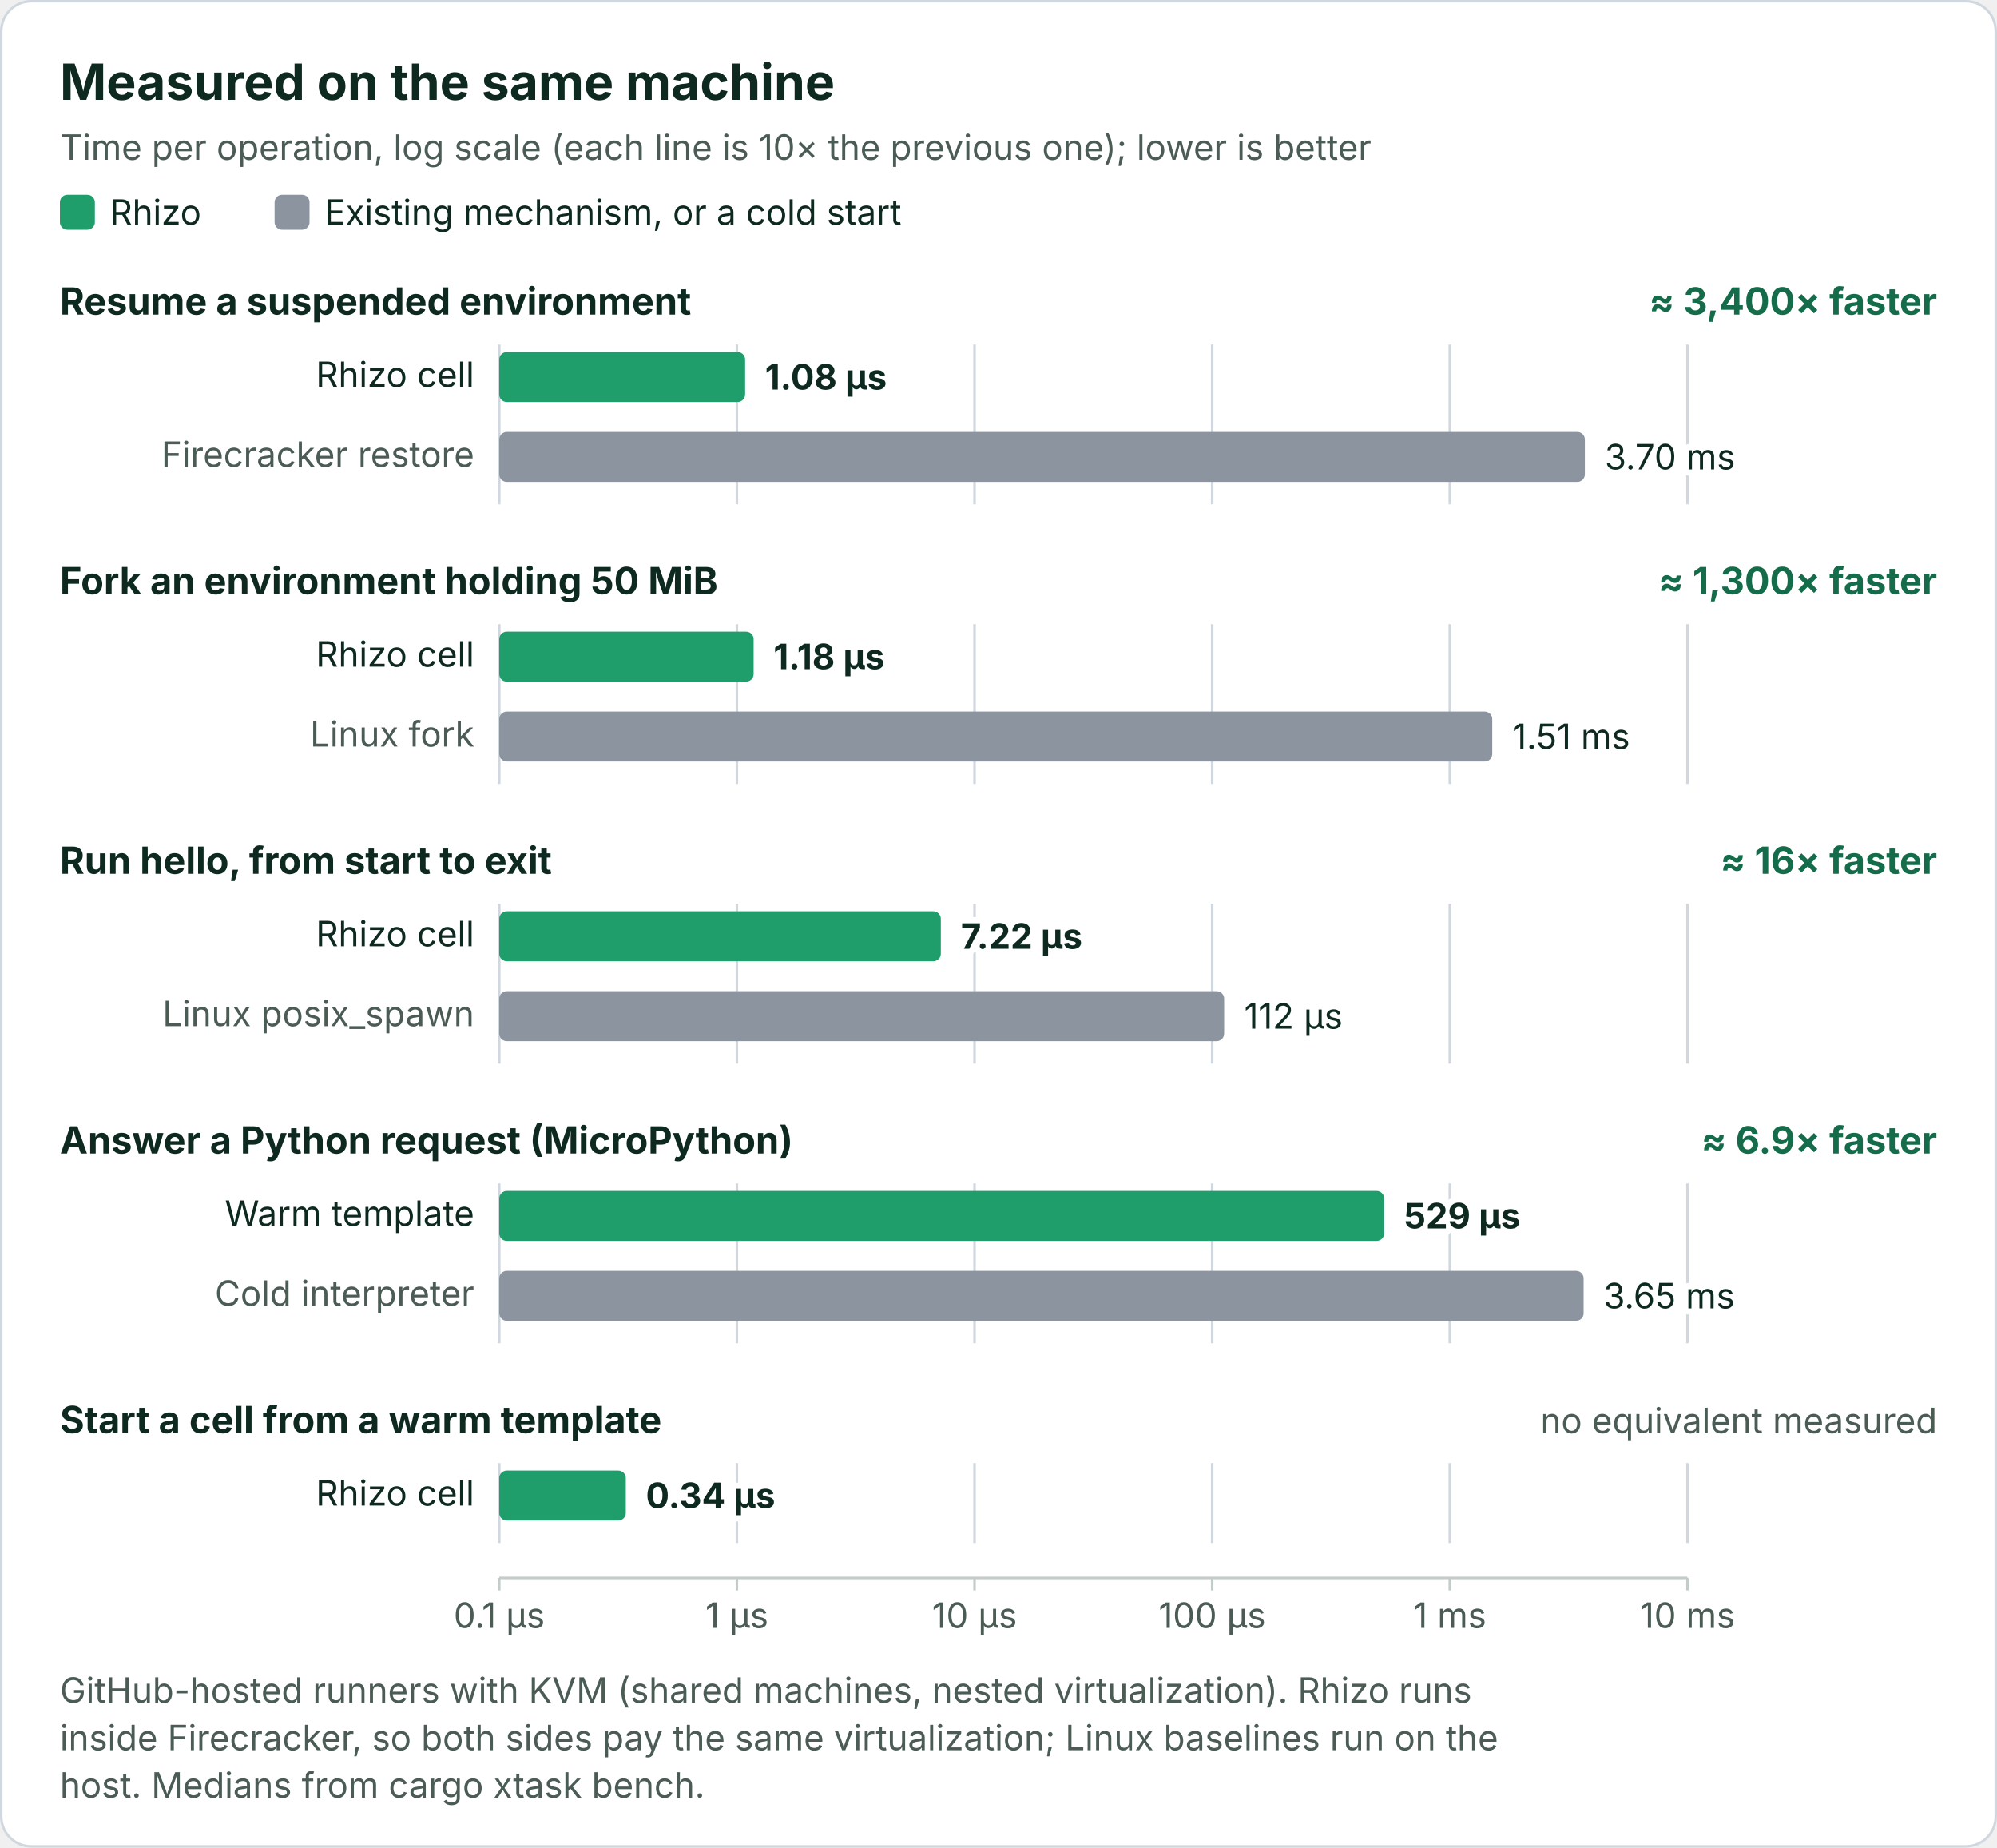
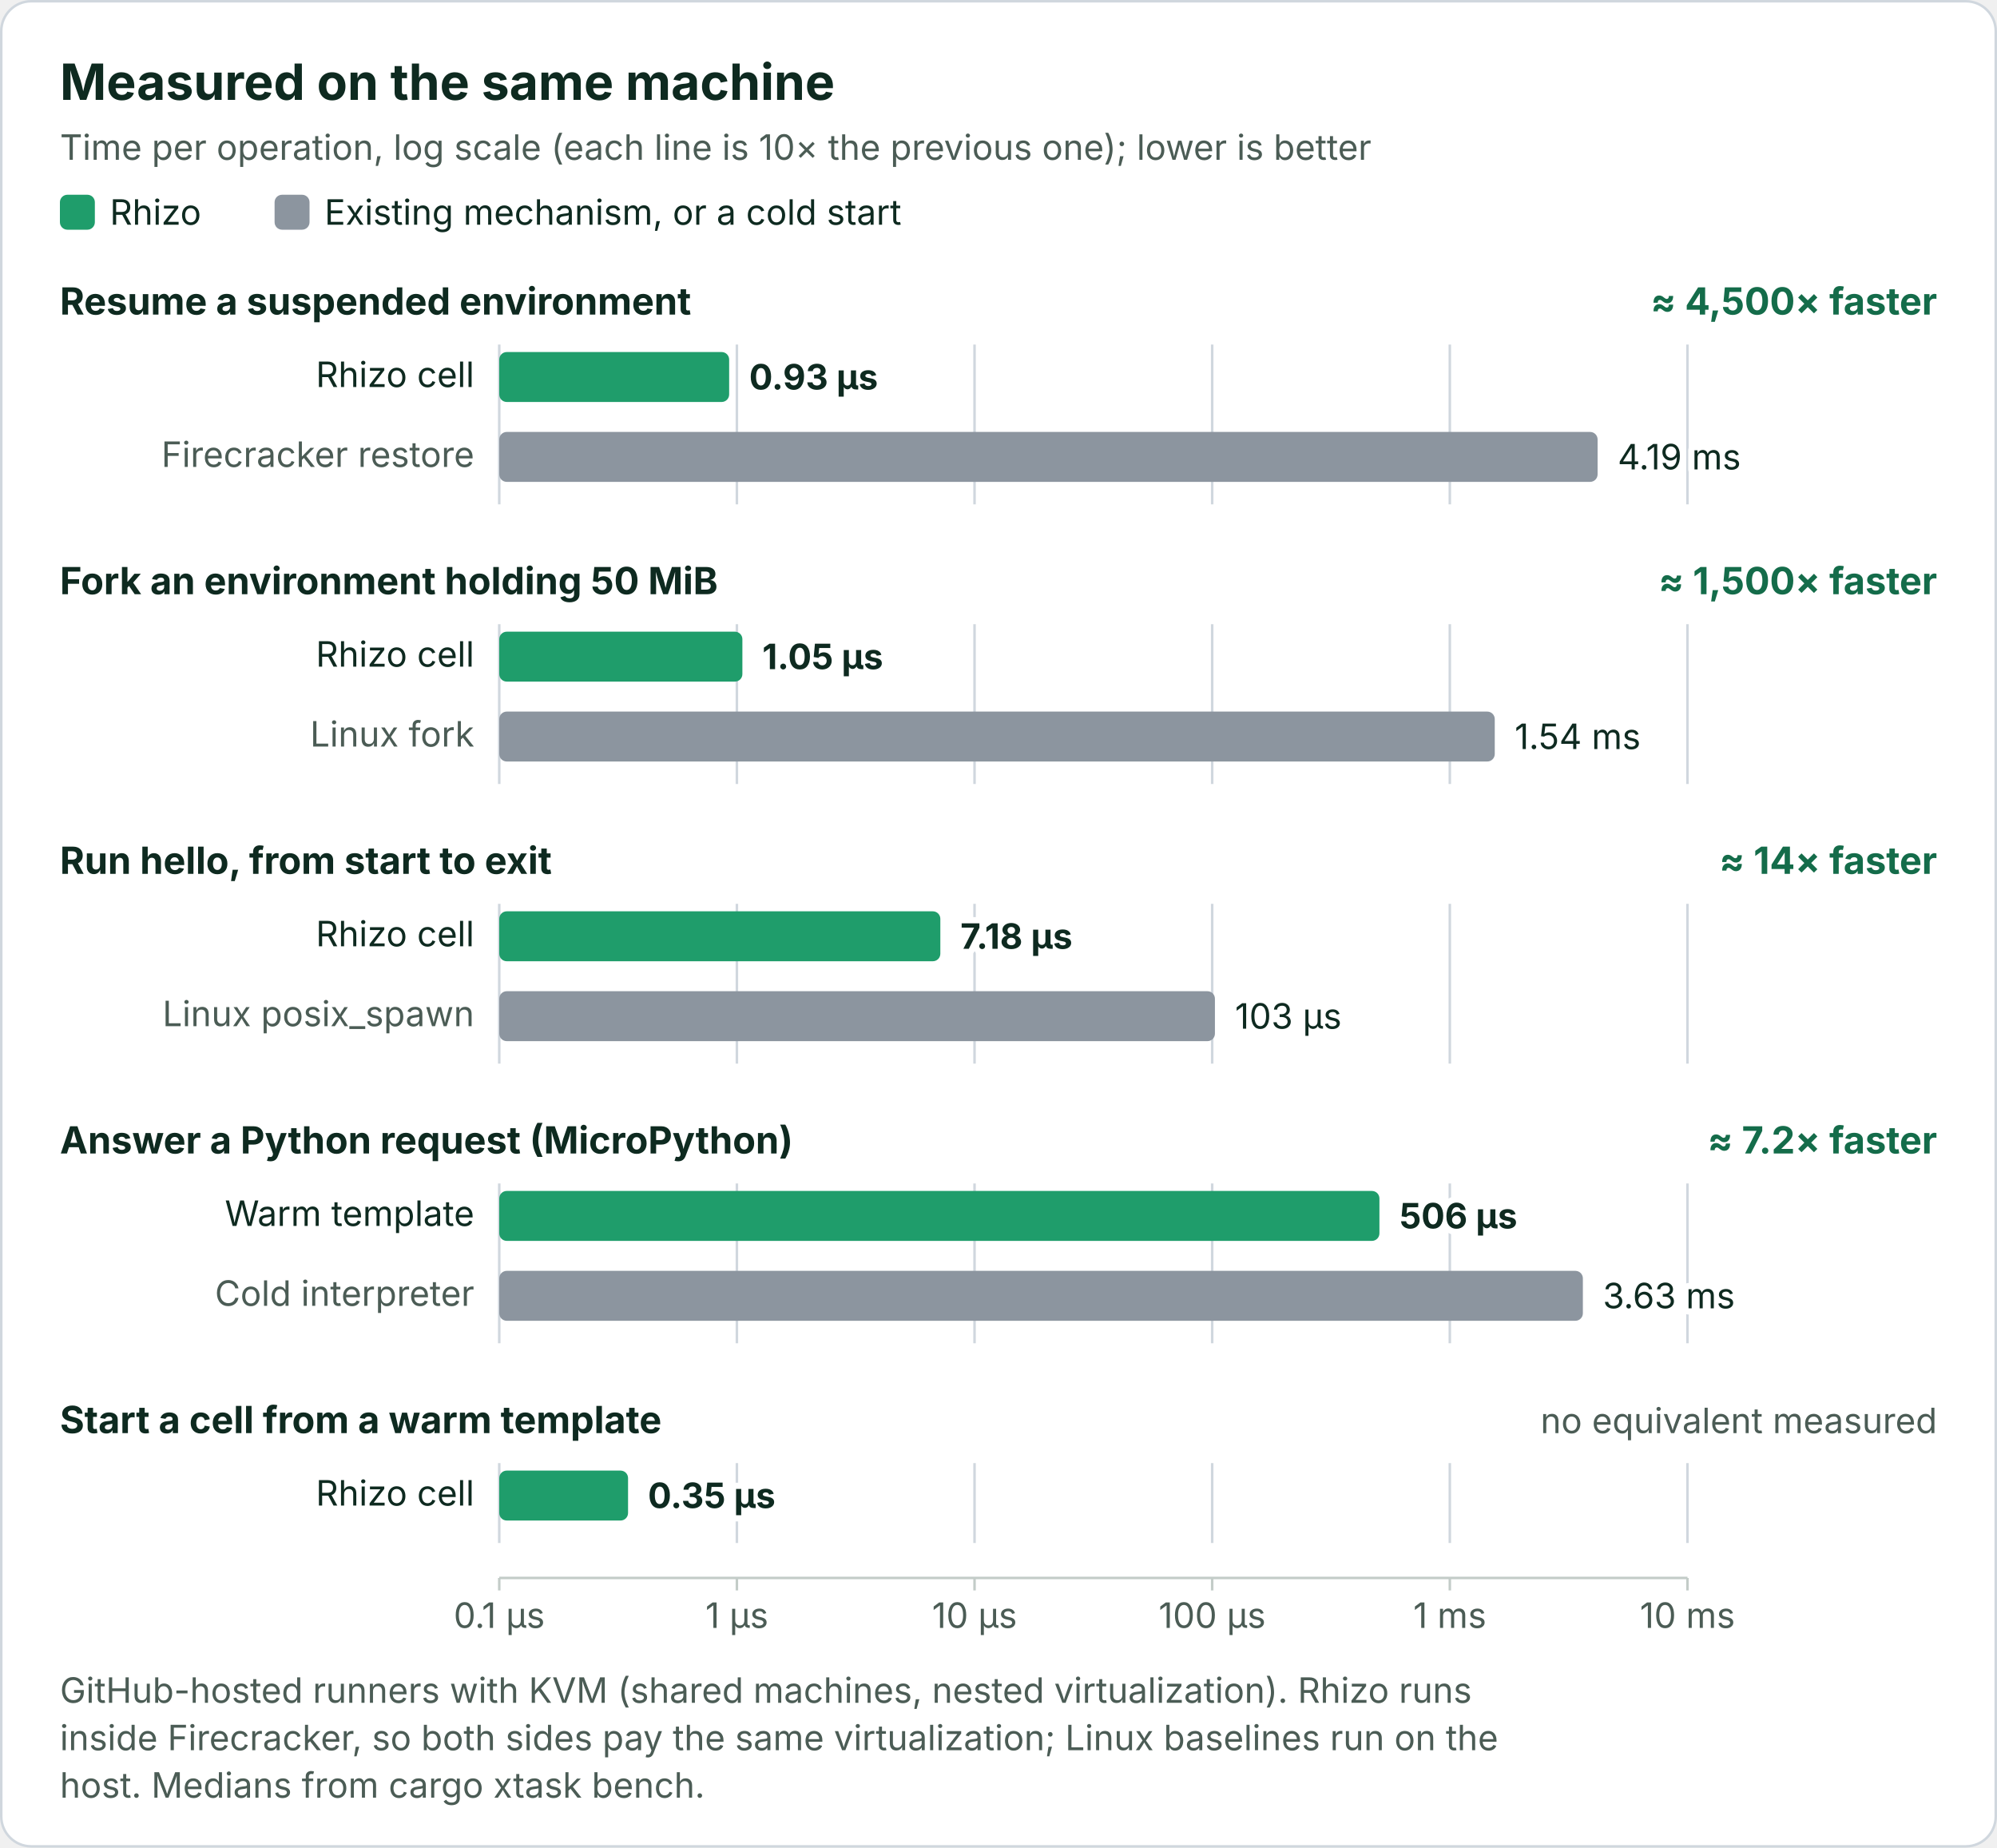
<svg xmlns="http://www.w3.org/2000/svg" viewBox="0 0 800 740" width="800" height="740" role="img" font-family="Inter, -apple-system, Segoe UI, Helvetica, Arial, sans-serif">
  <defs>
    <marker id="a" viewBox="0 0 10 10" refX="9" refY="5" markerWidth="7" markerHeight="7" orient="auto-start-reverse">
      <path d="M0 0L10 5L0 10z" fill="#57706a" />
    </marker>
  </defs>
  <rect class="bg" x="0.5" y="0.5" width="799" height="739" rx="12" fill="#ffffff" stroke="#d0d7de" />
  <text x="24" y="40" font-size="20" fill="#0e2a20" font-weight="700">Measured on the same machine</text>
  <text x="24" y="64" font-size="14" fill="#4b5c55">Time per operation, log scale (each line is 10× the previous one); lower is better</text>
  <rect x="24" y="78" width="14" height="14" rx="3" fill="#1f9d6b" stroke="#1f9d6b" stroke-width="0" />
  <text x="44" y="90" font-size="14" fill="#0e2a20">Rhizo</text>
  <rect x="110" y="78" width="14" height="14" rx="3" fill="#8c959f" stroke="#8c959f" stroke-width="0" />
  <text x="130" y="90" font-size="14" fill="#0e2a20">Existing mechanism, or a cold start</text>
  <line x1="200" y1="632" x2="676" y2="632" stroke="#c3ccc8" stroke-width="1" />
  <line x1="200.0" y1="632" x2="200.0" y2="637" stroke="#c3ccc8" stroke-width="1" />
  <text x="200.0" y="652" font-size="14" fill="#4b5c55" text-anchor="middle">0.1 µs</text>
  <line x1="295.2" y1="632" x2="295.2" y2="637" stroke="#c3ccc8" stroke-width="1" />
  <text x="295.2" y="652" font-size="14" fill="#4b5c55" text-anchor="middle">1 µs</text>
  <line x1="390.4" y1="632" x2="390.4" y2="637" stroke="#c3ccc8" stroke-width="1" />
  <text x="390.4" y="652" font-size="14" fill="#4b5c55" text-anchor="middle">10 µs</text>
  <line x1="485.6" y1="632" x2="485.6" y2="637" stroke="#c3ccc8" stroke-width="1" />
  <text x="485.6" y="652" font-size="14" fill="#4b5c55" text-anchor="middle">100 µs</text>
  <line x1="580.8" y1="632" x2="580.8" y2="637" stroke="#c3ccc8" stroke-width="1" />
  <text x="580.8" y="652" font-size="14" fill="#4b5c55" text-anchor="middle">1 ms</text>
  <line x1="676.0" y1="632" x2="676.0" y2="637" stroke="#c3ccc8" stroke-width="1" />
  <text x="676.0" y="652" font-size="14" fill="#4b5c55" text-anchor="middle">10 ms</text>
  <text x="24" y="126" font-size="15" fill="#0e2a20" font-weight="700">Resume a suspended environment</text>
-   <text x="776" y="126" font-size="15" fill="#146c4a" font-weight="700" text-anchor="end">≈ 3,400× faster</text>
+   <text x="776" y="126" font-size="15" fill="#146c4a" font-weight="700" text-anchor="end">≈ 4,500× faster</text>
  <line x1="200.0" y1="138" x2="200.0" y2="202" stroke="#d0d7de" stroke-width="1" />
  <line x1="295.2" y1="138" x2="295.2" y2="202" stroke="#d0d7de" stroke-width="1" />
  <line x1="390.4" y1="138" x2="390.4" y2="202" stroke="#d0d7de" stroke-width="1" />
  <line x1="485.6" y1="138" x2="485.6" y2="202" stroke="#d0d7de" stroke-width="1" />
  <line x1="580.8" y1="138" x2="580.8" y2="202" stroke="#d0d7de" stroke-width="1" />
  <line x1="676.0" y1="138" x2="676.0" y2="202" stroke="#d0d7de" stroke-width="1" />
  <text x="190" y="155" font-size="14" fill="#0e2a20" text-anchor="end">Rhizo cell</text>
-   <rect x="200" y="141" width="98.5" height="20" rx="3" fill="#1f9d6b" stroke="#1f9d6b" stroke-width="0" />
-   <text x="306.458" y="156" font-size="14" fill="#0e2a20" font-weight="700" stroke="#ffffff" stroke-width="5" stroke-linejoin="round" paint-order="stroke">1.08 µs</text>
+   <rect x="200" y="141" width="92.1" height="20" rx="3" fill="#1f9d6b" stroke="#1f9d6b" stroke-width="0" />
+   <text x="300.111" y="156" font-size="14" fill="#0e2a20" font-weight="700" stroke="#ffffff" stroke-width="5" stroke-linejoin="round" paint-order="stroke">0.93 µs</text>
  <text x="190" y="187" font-size="14" fill="#4b5c55" text-anchor="end">Firecracker restore</text>
-   <rect x="200" y="173" width="434.9" height="20" rx="3" fill="#8c959f" stroke="#8c959f" stroke-width="0" />
-   <text x="642.855" y="188" font-size="14" fill="#0e2a20" font-weight="400" stroke="#ffffff" stroke-width="5" stroke-linejoin="round" paint-order="stroke">3.70 ms</text>
+   <rect x="200" y="173" width="440.0" height="20" rx="3" fill="#8c959f" stroke="#8c959f" stroke-width="0" />
+   <text x="648.029" y="188" font-size="14" fill="#0e2a20" font-weight="400" stroke="#ffffff" stroke-width="5" stroke-linejoin="round" paint-order="stroke">4.19 ms</text>
  <text x="24" y="238" font-size="15" fill="#0e2a20" font-weight="700">Fork an environment holding 50 MiB</text>
-   <text x="776" y="238" font-size="15" fill="#146c4a" font-weight="700" text-anchor="end">≈ 1,300× faster</text>
+   <text x="776" y="238" font-size="15" fill="#146c4a" font-weight="700" text-anchor="end">≈ 1,500× faster</text>
  <line x1="200.0" y1="250" x2="200.0" y2="314" stroke="#d0d7de" stroke-width="1" />
  <line x1="295.2" y1="250" x2="295.2" y2="314" stroke="#d0d7de" stroke-width="1" />
  <line x1="390.4" y1="250" x2="390.4" y2="314" stroke="#d0d7de" stroke-width="1" />
  <line x1="485.6" y1="250" x2="485.6" y2="314" stroke="#d0d7de" stroke-width="1" />
  <line x1="580.8" y1="250" x2="580.8" y2="314" stroke="#d0d7de" stroke-width="1" />
  <line x1="676.0" y1="250" x2="676.0" y2="314" stroke="#d0d7de" stroke-width="1" />
  <text x="190" y="267" font-size="14" fill="#0e2a20" text-anchor="end">Rhizo cell</text>
-   <rect x="200" y="253" width="101.9" height="20" rx="3" fill="#1f9d6b" stroke="#1f9d6b" stroke-width="0" />
-   <text x="309.868" y="268" font-size="14" fill="#0e2a20" font-weight="700" stroke="#ffffff" stroke-width="5" stroke-linejoin="round" paint-order="stroke">1.18 µs</text>
+   <rect x="200" y="253" width="97.4" height="20" rx="3" fill="#1f9d6b" stroke="#1f9d6b" stroke-width="0" />
+   <text x="305.374" y="268" font-size="14" fill="#0e2a20" font-weight="700" stroke="#ffffff" stroke-width="5" stroke-linejoin="round" paint-order="stroke">1.05 µs</text>
  <text x="190" y="299" font-size="14" fill="#4b5c55" text-anchor="end">Linux fork</text>
-   <rect x="200" y="285" width="397.8" height="20" rx="3" fill="#8c959f" stroke="#8c959f" stroke-width="0" />
-   <text x="605.845" y="300" font-size="14" fill="#0e2a20" font-weight="400" stroke="#ffffff" stroke-width="5" stroke-linejoin="round" paint-order="stroke">1.51 ms</text>
+   <rect x="200" y="285" width="398.8" height="20" rx="3" fill="#8c959f" stroke="#8c959f" stroke-width="0" />
+   <text x="606.782" y="300" font-size="14" fill="#0e2a20" font-weight="400" stroke="#ffffff" stroke-width="5" stroke-linejoin="round" paint-order="stroke">1.54 ms</text>
  <text x="24" y="350" font-size="15" fill="#0e2a20" font-weight="700">Run hello, from start to exit</text>
-   <text x="776" y="350" font-size="15" fill="#146c4a" font-weight="700" text-anchor="end">≈ 16× faster</text>
+   <text x="776" y="350" font-size="15" fill="#146c4a" font-weight="700" text-anchor="end">≈ 14× faster</text>
  <line x1="200.0" y1="362" x2="200.0" y2="426" stroke="#d0d7de" stroke-width="1" />
  <line x1="295.2" y1="362" x2="295.2" y2="426" stroke="#d0d7de" stroke-width="1" />
  <line x1="390.4" y1="362" x2="390.4" y2="426" stroke="#d0d7de" stroke-width="1" />
  <line x1="485.6" y1="362" x2="485.6" y2="426" stroke="#d0d7de" stroke-width="1" />
  <line x1="580.8" y1="362" x2="580.8" y2="426" stroke="#d0d7de" stroke-width="1" />
  <line x1="676.0" y1="362" x2="676.0" y2="426" stroke="#d0d7de" stroke-width="1" />
  <text x="190" y="379" font-size="14" fill="#0e2a20" text-anchor="end">Rhizo cell</text>
-   <rect x="200" y="365" width="176.9" height="20" rx="3" fill="#1f9d6b" stroke="#1f9d6b" stroke-width="0" />
-   <text x="384.927" y="380" font-size="14" fill="#0e2a20" font-weight="700" stroke="#ffffff" stroke-width="5" stroke-linejoin="round" paint-order="stroke">7.22 µs</text>
+   <rect x="200" y="365" width="176.7" height="20" rx="3" fill="#1f9d6b" stroke="#1f9d6b" stroke-width="0" />
+   <text x="384.732" y="380" font-size="14" fill="#0e2a20" font-weight="700" stroke="#ffffff" stroke-width="5" stroke-linejoin="round" paint-order="stroke">7.18 µs</text>
  <text x="190" y="411" font-size="14" fill="#4b5c55" text-anchor="end">Linux posix_spawn</text>
-   <rect x="200" y="397" width="290.4" height="20" rx="3" fill="#8c959f" stroke="#8c959f" stroke-width="0" />
-   <text x="498.415" y="412" font-size="14" fill="#0e2a20" font-weight="400" stroke="#ffffff" stroke-width="5" stroke-linejoin="round" paint-order="stroke">112 µs</text>
+   <rect x="200" y="397" width="286.7" height="20" rx="3" fill="#8c959f" stroke="#8c959f" stroke-width="0" />
+   <text x="494.745" y="412" font-size="14" fill="#0e2a20" font-weight="400" stroke="#ffffff" stroke-width="5" stroke-linejoin="round" paint-order="stroke">103 µs</text>
  <text x="24" y="462" font-size="15" fill="#0e2a20" font-weight="700">Answer a Python request (MicroPython)</text>
-   <text x="776" y="462" font-size="15" fill="#146c4a" font-weight="700" text-anchor="end">≈ 6.9× faster</text>
+   <text x="776" y="462" font-size="15" fill="#146c4a" font-weight="700" text-anchor="end">≈ 7.2× faster</text>
  <line x1="200.0" y1="474" x2="200.0" y2="538" stroke="#d0d7de" stroke-width="1" />
  <line x1="295.2" y1="474" x2="295.2" y2="538" stroke="#d0d7de" stroke-width="1" />
  <line x1="390.4" y1="474" x2="390.4" y2="538" stroke="#d0d7de" stroke-width="1" />
  <line x1="485.6" y1="474" x2="485.6" y2="538" stroke="#d0d7de" stroke-width="1" />
  <line x1="580.8" y1="474" x2="580.8" y2="538" stroke="#d0d7de" stroke-width="1" />
  <line x1="676.0" y1="474" x2="676.0" y2="538" stroke="#d0d7de" stroke-width="1" />
  <text x="190" y="491" font-size="14" fill="#0e2a20" text-anchor="end">Warm template</text>
-   <rect x="200" y="477" width="354.5" height="20" rx="3" fill="#1f9d6b" stroke="#1f9d6b" stroke-width="0" />
-   <text x="562.474" y="492" font-size="14" fill="#0e2a20" font-weight="700" stroke="#ffffff" stroke-width="5" stroke-linejoin="round" paint-order="stroke">529 µs</text>
+   <rect x="200" y="477" width="352.6" height="20" rx="3" fill="#1f9d6b" stroke="#1f9d6b" stroke-width="0" />
+   <text x="560.645" y="492" font-size="14" fill="#0e2a20" font-weight="700" stroke="#ffffff" stroke-width="5" stroke-linejoin="round" paint-order="stroke">506 µs</text>
  <text x="190" y="523" font-size="14" fill="#4b5c55" text-anchor="end">Cold interpreter</text>
-   <rect x="200" y="509" width="434.4" height="20" rx="3" fill="#8c959f" stroke="#8c959f" stroke-width="0" />
-   <text x="642.356" y="524" font-size="14" fill="#0e2a20" font-weight="400" stroke="#ffffff" stroke-width="5" stroke-linejoin="round" paint-order="stroke">3.65 ms</text>
+   <rect x="200" y="509" width="434.1" height="20" rx="3" fill="#8c959f" stroke="#8c959f" stroke-width="0" />
+   <text x="642.084" y="524" font-size="14" fill="#0e2a20" font-weight="400" stroke="#ffffff" stroke-width="5" stroke-linejoin="round" paint-order="stroke">3.63 ms</text>
  <text x="24" y="574" font-size="15" fill="#0e2a20" font-weight="700">Start a cell from a warm template</text>
  <text x="776" y="574" font-size="14" fill="#4b5c55" text-anchor="end">no equivalent measured</text>
  <line x1="200.0" y1="586" x2="200.0" y2="618" stroke="#d0d7de" stroke-width="1" />
  <line x1="295.2" y1="586" x2="295.2" y2="618" stroke="#d0d7de" stroke-width="1" />
  <line x1="390.4" y1="586" x2="390.4" y2="618" stroke="#d0d7de" stroke-width="1" />
  <line x1="485.6" y1="586" x2="485.6" y2="618" stroke="#d0d7de" stroke-width="1" />
  <line x1="580.8" y1="586" x2="580.8" y2="618" stroke="#d0d7de" stroke-width="1" />
  <line x1="676.0" y1="586" x2="676.0" y2="618" stroke="#d0d7de" stroke-width="1" />
  <text x="190" y="603" font-size="14" fill="#0e2a20" text-anchor="end">Rhizo cell</text>
-   <rect x="200" y="589" width="50.7" height="20" rx="3" fill="#1f9d6b" stroke="#1f9d6b" stroke-width="0" />
-   <text x="258.718" y="604" font-size="14" fill="#0e2a20" font-weight="700" stroke="#ffffff" stroke-width="5" stroke-linejoin="round" paint-order="stroke">0.34 µs</text>
+   <rect x="200" y="589" width="51.6" height="20" rx="3" fill="#1f9d6b" stroke="#1f9d6b" stroke-width="0" />
+   <text x="259.558" y="604" font-size="14" fill="#0e2a20" font-weight="700" stroke="#ffffff" stroke-width="5" stroke-linejoin="round" paint-order="stroke">0.35 µs</text>
  <text x="24" y="682" font-size="14" fill="#4b5c55">GitHub-hosted runners with KVM (shared machines, nested virtualization). Rhizo runs</text>
  <text x="24" y="701" font-size="14" fill="#4b5c55">inside Firecracker, so both sides pay the same virtualization; Linux baselines run on the</text>
  <text x="24" y="720" font-size="14" fill="#4b5c55">host. Medians from cargo xtask bench.</text>
</svg>
